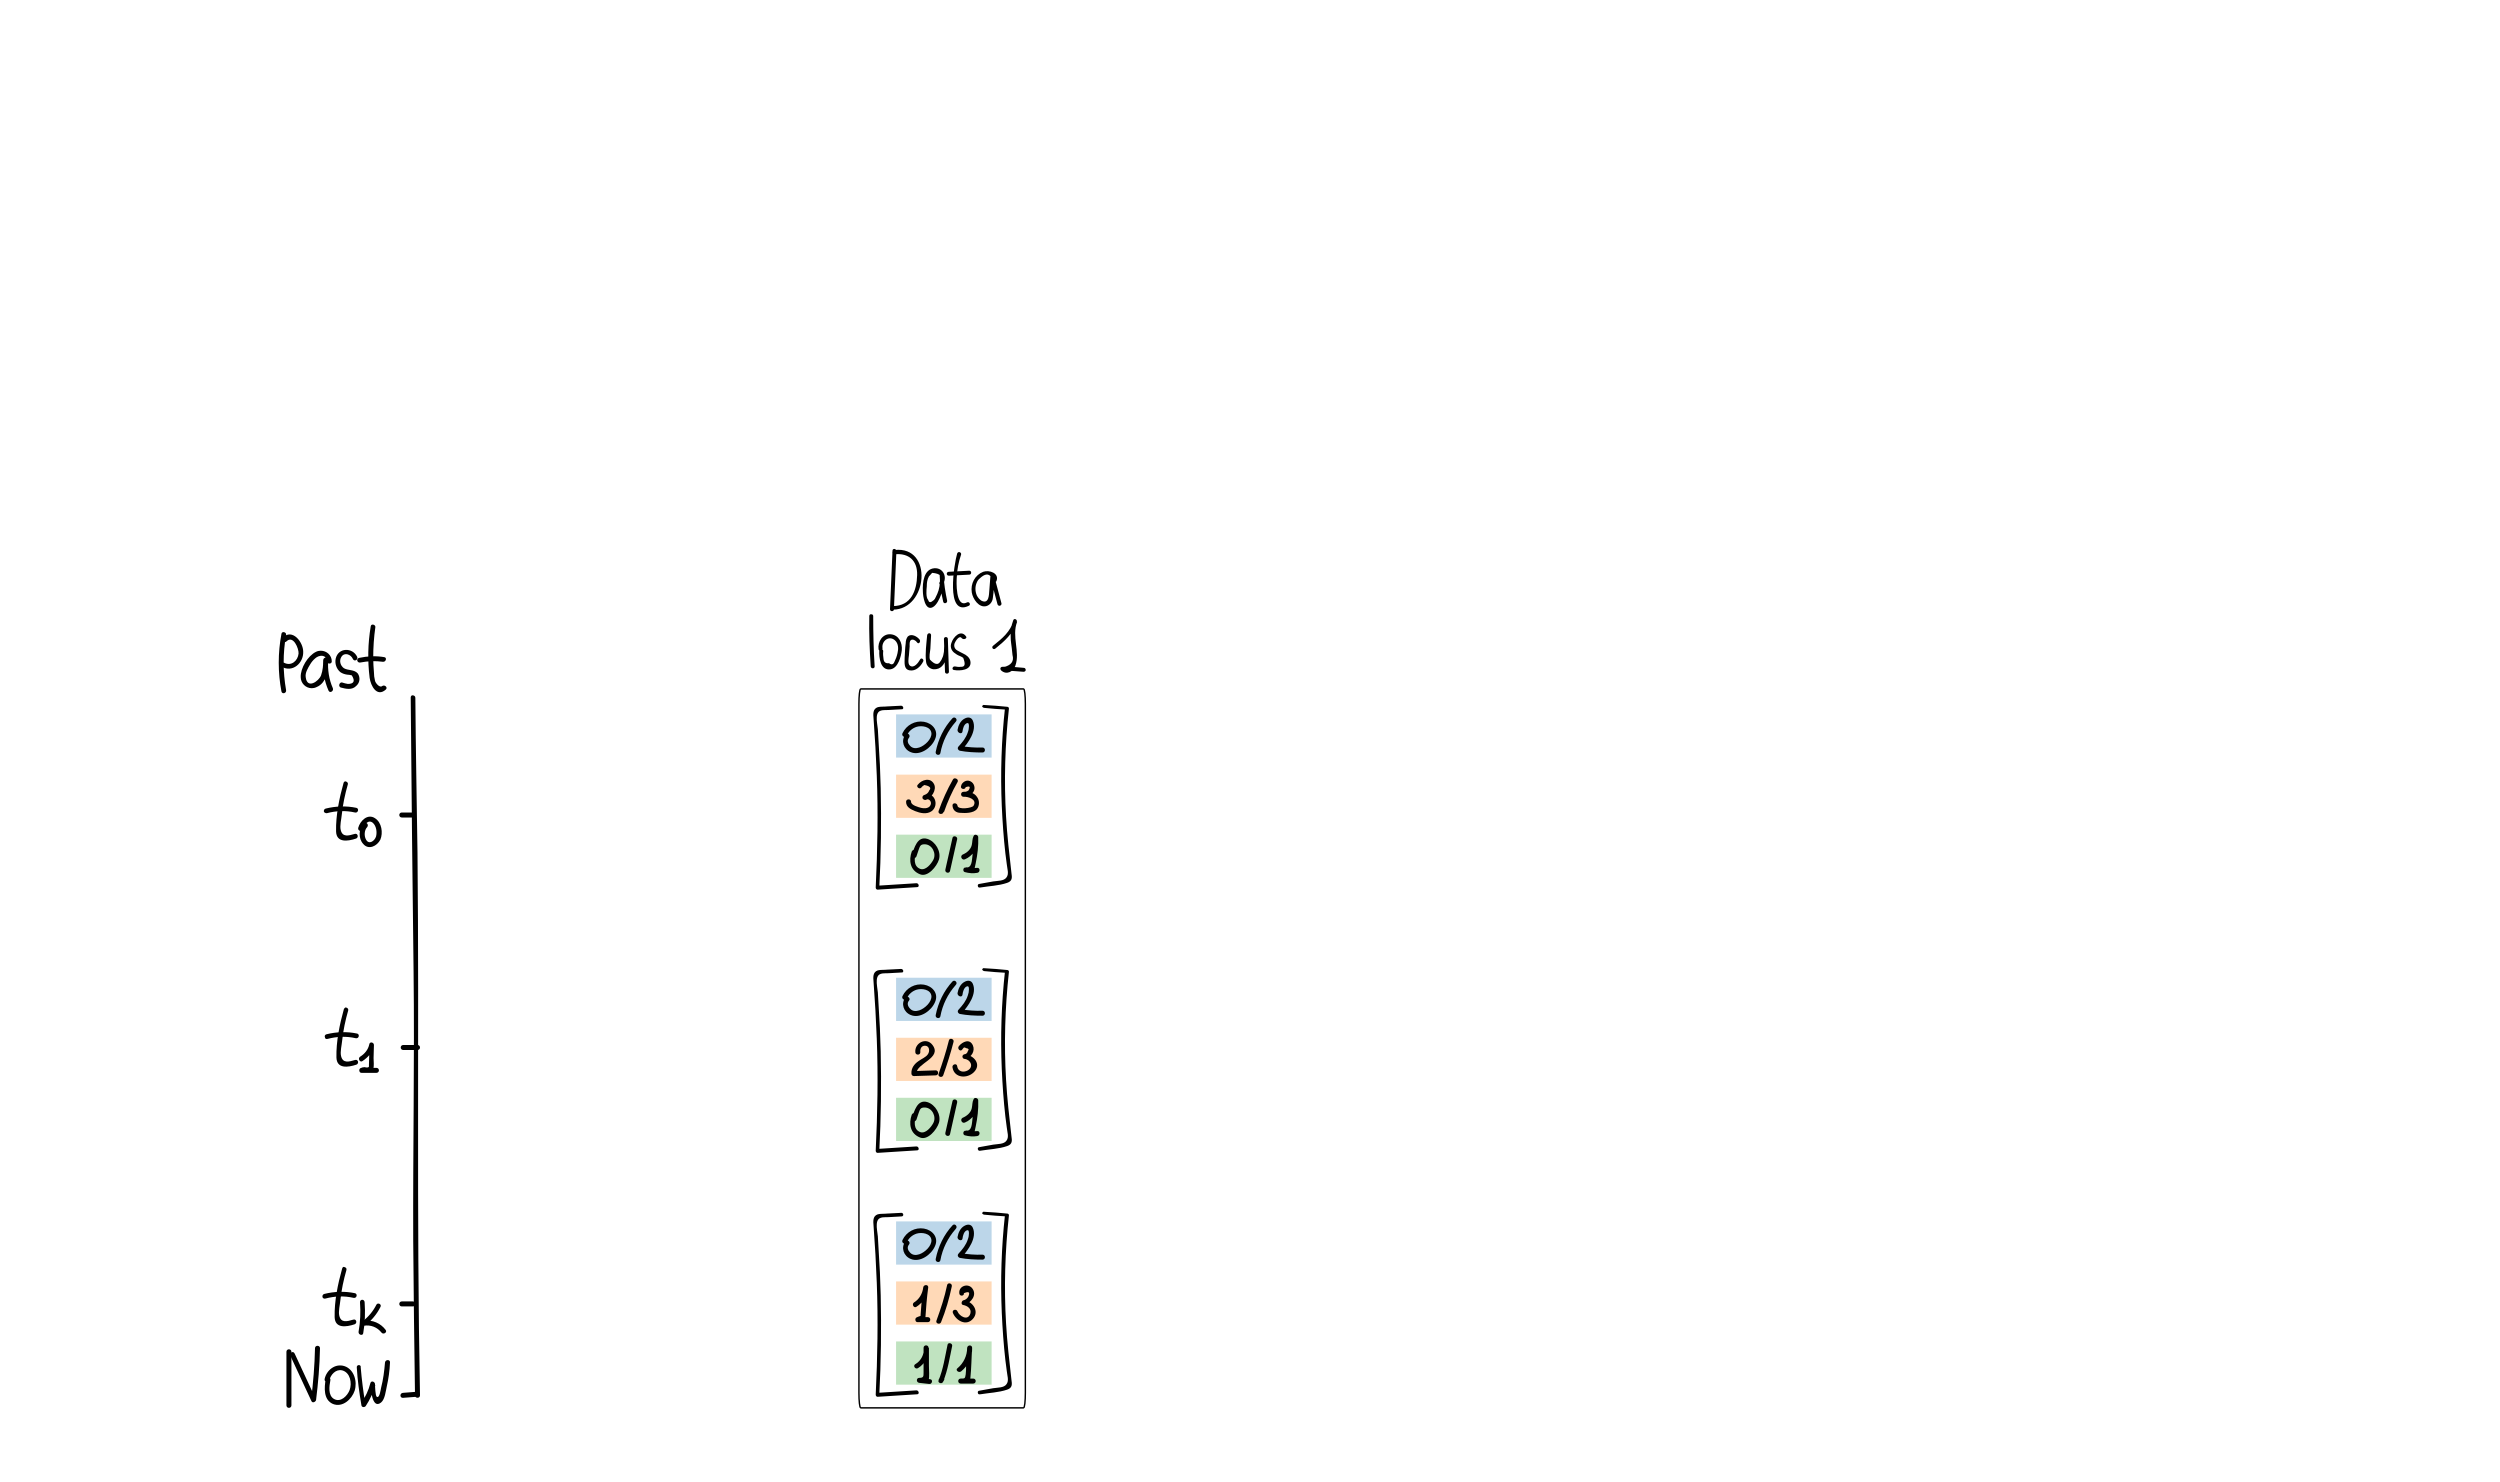
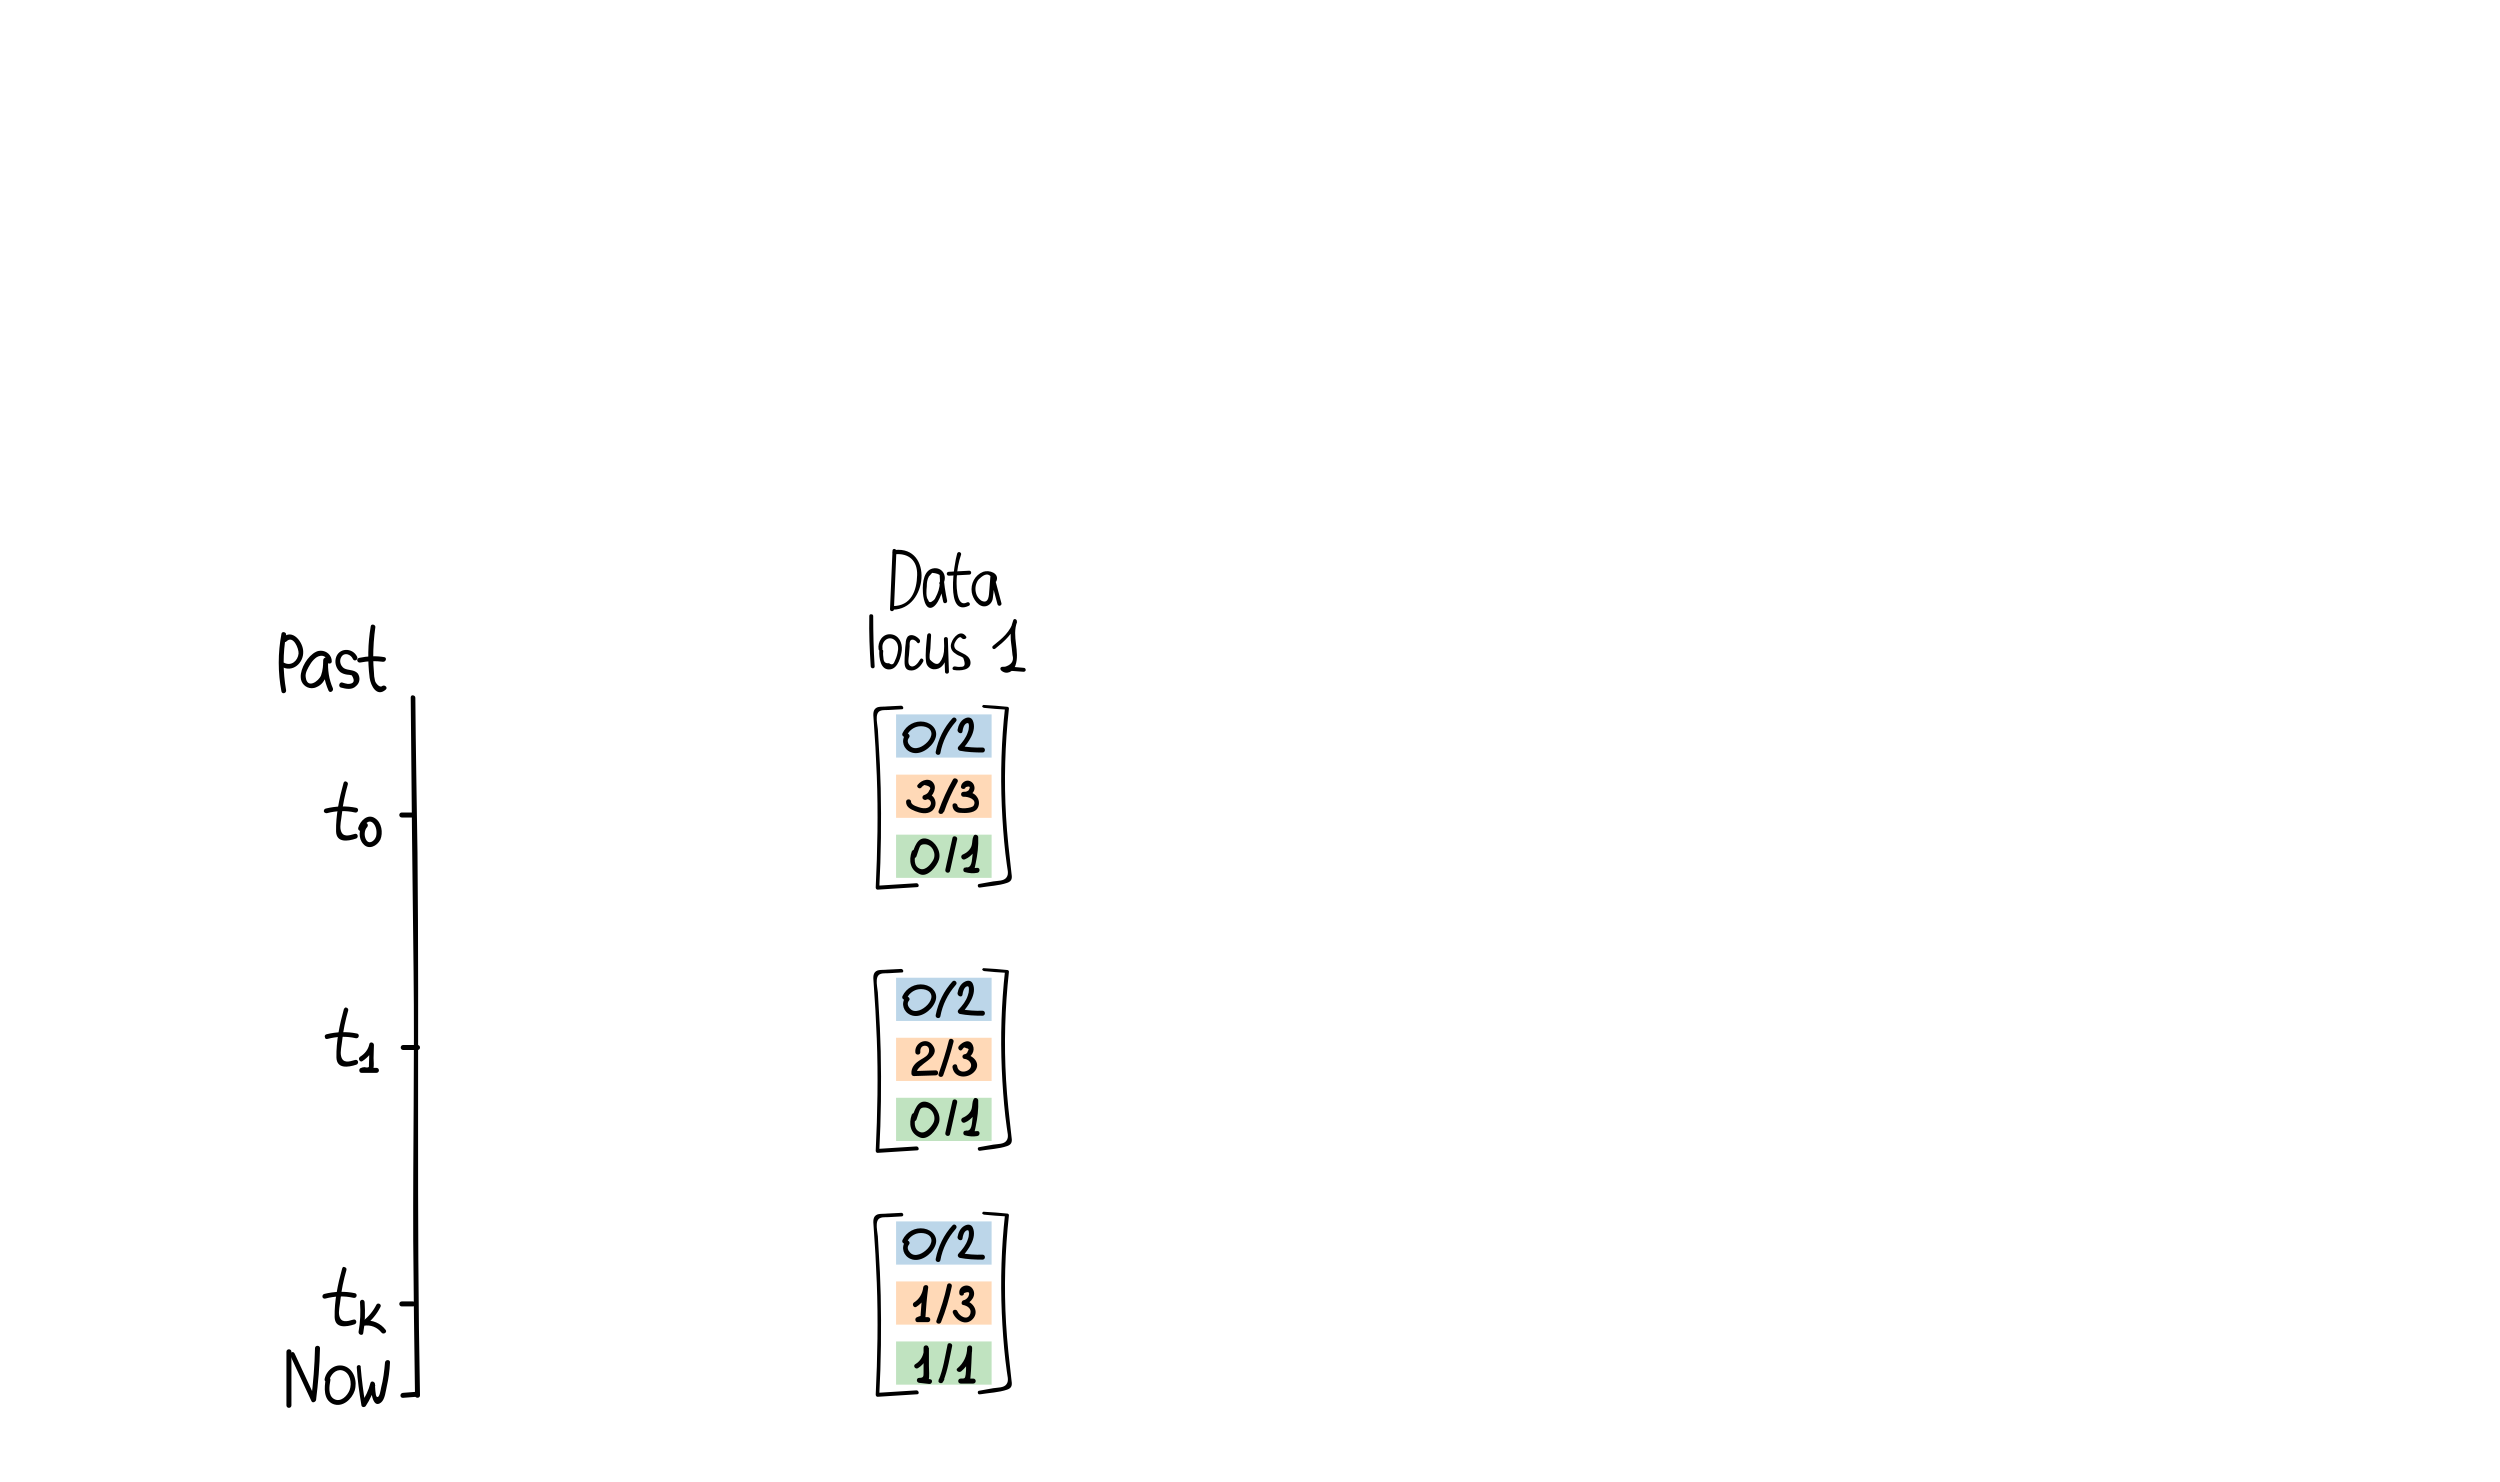
<svg xmlns="http://www.w3.org/2000/svg" version="1.1" id="svg134" x="0px" y="0px" viewBox="0 0 700 414.9" style="enable-background:new 0 0 700 414.9;" xml:space="preserve">
  <defs id="defs117" />
  <style type="text/css" id="style1">
	.st0{opacity:0.3;fill:#1F77B4;enable-background:new    ;}
	.st1{opacity:0.3;fill:#FF7F0E;enable-background:new    ;}
	.st2{opacity:0.3;fill:#2CA02C;enable-background:new    ;}
	.st3{fill:none;stroke:#FF7F0E;stroke-width:0.672;stroke-linejoin:round;stroke-dasharray:2.487,1.075;}
	.st4{stroke:#000000;stroke-width:1.504;}
	.st5{stroke:#000000;stroke-width:1.142;}
	.st6{fill:none;stroke:#000000;stroke-width:1.781;stroke-linecap:round;stroke-linejoin:round;}
	.st7{fill:#8C0000;}
	.st8{fill:#870303;stroke:#000000;stroke-width:2;stroke-linecap:round;stroke-linejoin:round;}
	.st9{fill:none;stroke:#000000;stroke-width:0.511;stroke-linecap:round;stroke-linejoin:round;}
	.st10{fill:#010B7F;}
	.st11{fill:none;stroke:#000000;stroke-width:0.4;stroke-linecap:round;stroke-linejoin:round;}
</style>
  <g id="Layer_1">
    <g transform="matrix(0.6722082,0,0,0.6722082,-870.8143,117.4788)" id="g1">
      <rect id="rect35213" x="1668.7" y="122.8" class="st0" width="39.8" height="18" />
      <rect id="rect35215" x="1668.7" y="147.9" class="st1" width="39.8" height="18" />
      <rect id="rect35217" x="1668.7" y="172.9" class="st2" width="39.8" height="18" />
      <rect id="rect35219" x="1668.7" y="232.5" class="st0" width="39.8" height="18" />
      <rect id="rect35221" x="1668.7" y="257.5" class="st1" width="39.8" height="18" />
      <rect id="rect35223" x="1668.7" y="282.5" class="st2" width="39.8" height="18" />
      <rect id="rect35225" x="1668.7" y="334" class="st0" width="39.8" height="18" />
      <rect id="rect35227" x="1668.7" y="359" class="st1" width="39.8" height="18" />
      <rect id="rect35229" x="1668.7" y="384" class="st2" width="39.8" height="18" />
    </g>
    <path id="path35354" d="M115,195.3c0.2,25.5,0.5,51.1,0.8,76.6c0.3,25.1-0.2,50.3-0.1,75.5c0.1,14.4,0.3,28.9,0.5,43.3   c0,0.9,1.4,0.9,1.4,0c-1-50.6-0.2-101.3-0.7-151.9c-0.2-14.5-0.5-29-0.6-43.4c0-0.4-0.3-0.7-0.7-0.7   C115.3,194.6,115,194.9,115,195.3L115,195.3z" />
    <path id="path35356" d="M78.8,177.5c-1,5.3-1,10.8,0,16.1c0.2,0.9,1.5,0.5,1.3-0.4c-0.9-5.1-0.9-10.3,0-15.4   C80.3,177,78.9,176.6,78.8,177.5L78.8,177.5z" />
    <path id="path35358" d="M80.2,179.6c1.9-1.9,3.5,2,3.4,3.4c-0.2,2-2,3.6-4,2.6c-0.3-0.2-0.7-0.1-0.9,0.2c-0.2,0.3-0.1,0.7,0.2,0.9   c3,1.7,6.1-1,6-4.2c0-2.7-3-6.6-5.7-4C78.6,179.3,79.6,180.2,80.2,179.6L80.2,179.6z" />
    <path id="path35360" d="M92.9,185.2c0-1.7-1.4-3-3.1-3c-0.4,0-0.9,0.1-1.3,0.3c-2.3,1.1-4.4,4.6-4.3,7.1c0,1.7,1.4,3.1,3.1,3.1   c0.4,0,0.9-0.1,1.3-0.3c3-1.2,3.2-4.9,3.3-7.6c0-0.9-1.3-0.9-1.4,0c-0.2,2.9,0.3,5.9,1.5,8.6c0.4,0.8,1.5,0.1,1.2-0.7   c-1.1-2.5-1.5-5.2-1.3-7.9h-1.4c0,1.4-0.1,2.9-0.6,4.3c-0.6,1.6-3.9,4-4.3,0.5c-0.2-1.2,0.6-2.5,1.2-3.5c0.4-0.7,0.9-1.3,1.5-1.8   c1-0.9,3.1-1.2,3.2,0.9C91.6,186,92.9,186,92.9,185.2L92.9,185.2z" />
    <path id="path35362" d="M100,183.9c-1.3-2.7-5.3-2.6-6,0.5c-0.3,1.4,0.2,2.9,1.3,3.8c0.6,0.4,1.2,0.6,1.9,0.7   c0.4,0,0.9,0.1,1.3,0.2c1,1.6,0.6,2.4-1.1,2.4c-0.5-0.1-1.1-0.2-1.6-0.4c-0.4-0.1-0.7,0.2-0.8,0.6c-0.1,0.3,0.1,0.7,0.4,0.8   c1.5,0.4,3.2,0.8,4.4-0.5c1-0.9,1.1-2.3,0.4-3.4c-1-1.2-2.7-0.8-3.9-1.5c-1-0.7-1.4-2.1-0.7-3.2c0.9-1.4,2.7-0.6,3.2,0.6   C99.2,185.4,100.4,184.7,100,183.9L100,183.9z" />
    <path id="path35364" d="M103.8,175.4c-0.8,4.8-0.9,9.6-0.3,14.4c0.3,2.2,2,5.5,4.5,3.3c0.7-0.6-0.3-1.5-1-1c-0.7,0.6-1.9-0.9-2-1.5   c-0.2-0.8-0.3-1.6-0.3-2.4c-0.1-1.3-0.2-2.6-0.2-4c0-2.9,0.2-5.8,0.6-8.6C105.2,174.9,103.9,174.5,103.8,175.4L103.8,175.4z" />
    <path id="path35366" d="M100.9,185.5c2.1-0.4,4.2-0.5,6.3-0.2c0.9,0.1,1.2-1.2,0.4-1.3c-2.3-0.4-4.7-0.3-7,0.2   C99.6,184.4,100,185.7,100.9,185.5L100.9,185.5z" />
    <path id="path35368" d="M80.2,378.5l0,15c0,0.4,0.3,0.7,0.7,0.7c0.4,0,0.7-0.3,0.7-0.7l0-15c0-0.4-0.3-0.7-0.7-0.7   C80.5,377.8,80.2,378.1,80.2,378.5L80.2,378.5z" />
    <path id="path35370" d="M81.3,379.6l5.9,12.7c0.3,0.7,1.2,0.2,1.3-0.3c0.6-4.8,1-9.6,1.1-14.5c0-0.9-1.4-0.9-1.4,0   c-0.1,4.8-0.5,9.7-1.1,14.5l1.3-0.3l-5.9-12.7C82.1,378.1,80.9,378.8,81.3,379.6z" />
    <path id="path35372" d="M91.2,386.1c-0.4,2.4-0.7,5.8,2,7c2.7,1.1,5.3-1.3,6.1-3.7c0.8-2.5-0.1-6-2.9-6.9c-2.6-0.8-5,1.2-5.5,3.6   c-0.2,0.9,1.1,1.2,1.3,0.4c0.4-1.6,1.8-3.2,3.6-2.8c2.3,0.6,2.8,3.6,2.1,5.5c-0.6,1.6-2.5,3.6-4.4,2.5c-1.7-1-1.3-3.6-1-5.2   C92.7,385.6,91.4,385.2,91.2,386.1L91.2,386.1z" />
    <path id="path35374" d="M99.9,382.9c0.2,3.5,0.7,7.1,1.3,10.6c0.1,0.6,0.9,0.6,1.2,0.2c1.2-1.8,2.1-3.8,2.7-5.9l-1.4-0.2   c0.1,0.9,0.4,7.2,3,5.1c1.1-0.9,1.3-3.2,1.6-4.5c0.5-2.2,0.8-4.4,0.9-6.7c0.1-0.9-1.3-0.9-1.4,0c-0.2,2.4-0.5,4.8-1.1,7.1   c-0.1,0.4-0.4,3-1.2,2.5c-0.4-0.2-0.5-3-0.5-3.6c-0.1-0.7-1.1-1-1.3-0.2c-0.5,2-1.4,3.9-2.6,5.6l1.2,0.2c-0.6-3.4-1-6.8-1.3-10.2   C101.2,382,99.8,382,99.9,382.9L99.9,382.9z" />
    <path id="path35376" d="M96.2,219.2c-1.2,4.3-2.2,9.1-2.1,13.6c0.1,3.2,3.2,2.8,5.6,2c0.8-0.3,0.5-1.6-0.4-1.3   c-1.7,0.5-3.4,1-3.9-1.1c-0.3-1.2,0.2-3.1,0.3-4.3c0.3-2.9,0.9-5.7,1.7-8.5c0.1-0.4-0.2-0.7-0.6-0.8   C96.6,218.7,96.3,218.9,96.2,219.2L96.2,219.2z" />
    <path id="path35378" d="M91.5,227.7c2.6-0.7,5.3-0.8,7.9-0.2c0.9,0.2,1.2-1.1,0.4-1.3c-2.8-0.6-5.8-0.5-8.6,0.2   c-0.4,0.1-0.6,0.5-0.5,0.9C90.8,227.5,91.1,227.7,91.5,227.7L91.5,227.7z" />
    <path id="path35380" d="M101.8,230.6c-1.4,1.4-1.5,4.2-0.1,5.7c1.5,1.8,3.9,0.6,4.8-1.2c0.8-1.9,0.4-4.8-1.5-6   c-2.1-1.4-4.2,0.8-4.7,2.7c-0.2,0.9,1.1,1.2,1.3,0.4c0.3-1.2,1.5-2.9,2.8-1.8c1,0.9,1.2,2.6,0.9,3.8c-0.4,1.3-2,2.4-2.8,0.9   c-0.6-1-0.5-2.7,0.3-3.5C103.4,230.9,102.5,229.9,101.8,230.6L101.8,230.6z" />
    <path id="path35382" d="M95.8,355.2c-1.2,4.3-2.2,9.1-2.1,13.6c0.1,3.2,3.2,2.8,5.6,2c0.8-0.3,0.5-1.6-0.4-1.3   c-1.7,0.5-3.4,1-3.9-1.1c-0.3-1.2,0.2-3.1,0.3-4.3c0.3-2.9,0.9-5.7,1.7-8.5c0.1-0.4-0.1-0.7-0.5-0.8   C96.2,354.6,95.9,354.8,95.8,355.2L95.8,355.2z" />
    <path id="path35384" d="M91.1,363.6c2.6-0.7,5.3-0.8,7.9-0.2c0.9,0.2,1.2-1.1,0.4-1.3c-2.8-0.6-5.8-0.5-8.6,0.2   c-0.4,0.1-0.6,0.5-0.5,0.9C90.4,363.5,90.7,363.7,91.1,363.6L91.1,363.6z" />
    <path id="path35386" d="M100.8,364.6c0.2,2.8,0.1,5.5-0.4,8.3c-0.1,0.9,1.2,1.2,1.3,0.4c0.5-2.8,0.6-5.7,0.4-8.6   C102.1,363.7,100.8,363.7,100.8,364.6z" />
    <path id="path35388" d="M105.4,365.3c-0.9,1.8-2.2,3.4-3.8,4.6c-0.5,0.4-0.4,1.4,0.3,1.3c1.9-0.3,3.7,0.4,4.9,1.9   c0.5,0.7,1.7,0,1.2-0.7c-1.4-1.9-3.7-2.9-6.1-2.6l0.3,1.3c1.8-1.3,3.3-3.1,4.3-5.1C107,365.2,105.8,364.6,105.4,365.3L105.4,365.3z   " />
    <path id="path35390" d="M96.3,282.5c-1.2,4.3-2.2,9.1-2.1,13.6c0.1,3.2,3.2,2.8,5.6,2c0.8-0.3,0.5-1.6-0.4-1.3   c-1.7,0.5-3.4,1-3.9-1.1c-0.3-1.2,0.2-3.1,0.3-4.3c0.3-2.9,0.9-5.7,1.7-8.5c0.1-0.4-0.2-0.7-0.6-0.8   C96.8,282,96.5,282.2,96.3,282.5L96.3,282.5z" />
    <path id="path35392" d="M91.7,290.9c2.6-0.7,5.3-0.8,7.9-0.2c0.9,0.2,1.2-1.1,0.4-1.3c-2.8-0.6-5.8-0.5-8.6,0.2   c-0.4,0.1-0.6,0.5-0.4,0.9C91,290.8,91.3,291,91.7,290.9L91.7,290.9z" />
    <path id="path35394" d="M101.5,297.1c1.6-1.1,2.8-2.4,3.2-4.3l-1.3-0.2c0,1.9,0,3.7-0.1,5.6c0,0.5,0.1,0.6-0.4,0.7   c-0.3,0-0.5,0-0.8-0.1c-0.4,0-0.8,0.1-1.2,0.3c-0.3,0.2-0.4,0.6-0.2,1c0.1,0.2,0.3,0.3,0.6,0.3l4.1,0c0.4,0,0.7-0.3,0.7-0.7   c0-0.4-0.3-0.7-0.7-0.7l-4.1,0l0.3,1.3c1-0.7,2.4,0.6,2.9-1c0.3-0.9,0.1-2.1,0.1-3l0.1-3.7c0-0.8-1.2-1-1.3-0.2   c-0.3,1.5-1.3,2.7-2.6,3.5C100.1,296.4,100.8,297.6,101.5,297.1L101.5,297.1z" />
    <path id="path35396" d="M115.6,227.5h-3.1c-0.4,0-0.7,0.3-0.7,0.7c0,0.4,0.3,0.7,0.7,0.7l0,0h3.1c0.4,0,0.7-0.3,0.7-0.7   C116.3,227.8,116,227.5,115.6,227.5L115.6,227.5z" />
    <path id="path35398" d="M116.9,292.6h-4c-0.4,0-0.7,0.3-0.7,0.7c0,0.4,0.3,0.7,0.7,0.7l0,0h4c0.4,0,0.7-0.3,0.7-0.7   C117.6,292.9,117.3,292.6,116.9,292.6z" />
    <path id="path35400" d="M115.6,364.4h-3.1c-0.4,0-0.7,0.3-0.7,0.7c0,0.4,0.3,0.7,0.7,0.7l0,0h3.1c0.4,0,0.7-0.3,0.7-0.7   C116.3,364.7,116,364.4,115.6,364.4L115.6,364.4z" />
    <path id="path35402" d="M252.3,197.6c-1.3,0.1-2.6,0.1-3.9,0.2c-0.8,0.1-1.8,0-2.6,0.2c-1.5,0.5-1.3,2-1.2,3.3   c0.4,5.3,0.7,10.6,0.9,15.9c0.4,10.4,0.2,20.9-0.3,31.3c0,0.3,0.2,0.6,0.5,0.6c0,0,0.1,0,0.1,0c3.6-0.2,7.3-0.5,11-0.7   c0.7,0,0.5-1.1-0.2-1.1c-3.6,0.2-7.3,0.5-11,0.7c0.2,0.2,0.4,0.4,0.6,0.6c0.5-9.3,0.6-18.6,0.4-27.9c-0.1-4.3-0.3-8.7-0.6-13   c-0.1-1.2-0.1-2.3-0.2-3.5c-0.1-1.1-0.4-2.4-0.3-3.5c0.2-2.2,1.8-1.8,3.3-1.9c1.2-0.1,2.4-0.1,3.6-0.2   C253.2,198.7,253,197.6,252.3,197.6L252.3,197.6z" />
    <path id="path35404" d="M275.5,198.2c2.1,0.2,4.2,0.4,6.4,0.5l-0.5-0.5c-1,9.1-1.3,18.3-0.9,27.5c0.2,4.4,0.5,8.8,1,13.2l0.4,3.1   c0.1,1.2,0.7,2.7-0.1,3.7c-0.7,1-2.4,0.9-3.7,1.1l-3.9,0.7c-0.3,0-0.5,0.3-0.4,0.6c0,0.3,0.3,0.5,0.6,0.4c0,0,0,0,0.1,0   c2.4-0.4,5.2-0.5,7.5-1.3c1.5-0.5,1.4-1.5,1.2-2.8c-0.6-5.2-1.2-10.5-1.5-15.7c-0.6-10.1-0.3-20.2,0.8-30.3c0-0.3-0.2-0.5-0.5-0.5   c-2.1-0.2-4.2-0.4-6.4-0.5c-0.3-0.1-0.5,0.1-0.6,0.4C275,197.9,275.2,198.1,275.5,198.2C275.5,198.2,275.5,198.2,275.5,198.2   L275.5,198.2z" />
    <path id="path35406" d="M253.5,205.7c-1.3,1.7-0.5,4.1,1.5,4.9c2.6,1.1,5.8-1.2,6.8-3.6c1.1-2.4-0.7-4.5-3.1-4.9   c-2.5-0.4-4.9,0.9-6,3.2c-0.4,0.8,0.8,1.5,1.2,0.7c0.5-1.2,1.5-2.1,2.8-2.5c1.4-0.4,3.9-0.1,4.1,1.8c0.1,1.7-1.9,3.5-3.4,4   c-0.9,0.3-1.9,0.3-2.6-0.5c-0.6-0.6-0.9-1.5-0.3-2.2C255.1,205.9,254.1,204.9,253.5,205.7L253.5,205.7z" />
    <path id="path35408" d="M266.7,201.1c-2.4,2.6-4,5.9-4.7,9.4c-0.2,0.9,1.1,1.2,1.3,0.4c0.6-3.3,2.1-6.3,4.3-8.8   C268.3,201.4,267.3,200.5,266.7,201.1z" />
    <path id="path35410" d="M269.5,204.8c0.1-0.8,0.4-2,1.2-2.3c0.6-0.2,0.6,0.4,0.6,0.9c0,0.5-0.1,1.1-0.3,1.6c-0.5,1.6-1.5,2.8-2.6,4   c-0.3,0.3-0.3,0.7,0,1c0.1,0.1,0.2,0.1,0.3,0.2c2.1,0.4,4.3,0.5,6.4,0.5c0.9,0,0.9-1.4,0-1.4c-2,0.1-4.1-0.1-6.1-0.4l0.3,1.1   c1.8-2,4.3-5.4,3.1-8.2c-0.4-1-1.4-1.1-2.3-0.6c-1.2,0.6-1.8,2-2,3.2C268.1,205.3,269.4,205.7,269.5,204.8L269.5,204.8z" />
    <path id="path35412" d="M258,220.5c0.2-0.3,0.5-0.5,0.8-0.7c1.6,0.3,2,0.8,1.4,1.5c-0.2,0.6-0.7,1.1-1.4,1.3l0.4,1.3   c1.1-0.5,2,0.9,1.1,1.9c-0.6,0.6-1.6,0.6-2.4,0.4c-0.7-0.2-2.8-0.7-2.8-1.7c0-0.9-1.4-0.9-1.4,0c0,1.5,1.3,2.1,2.5,2.6   c1.5,0.6,3.3,1,4.7,0c2.2-1.7,0.7-5.6-2.1-4.5c-0.4,0.1-0.6,0.5-0.5,0.9c0.1,0.3,0.5,0.5,0.8,0.5c1.7-0.4,3.3-2.9,2.4-4.5   c-1-1.9-3.4-1.2-4.5,0.2C256.4,220.2,257.4,221.2,258,220.5L258,220.5z" />
    <path id="path35414" d="M266.8,218.3c-1.6,2.8-2.9,5.7-4,8.8c-0.1,0.4,0.1,0.7,0.5,0.8c0.1,0,0.1,0,0.2,0l0,0   c0.4,0,0.7-0.3,0.7-0.7c0-0.1,0-0.1,0-0.2v0c-0.3-0.8-1.6-0.5-1.3,0.4l0,0l0.7-0.9l0,0l0.7,0.9c1-2.9,2.3-5.8,3.8-8.4   c0.2-0.3,0.1-0.7-0.2-0.9C267.4,217.8,267,217.9,266.8,218.3L266.8,218.3z" />
    <path id="path35416" d="M270.4,220.4c1.2-0.4,1.4-0.1,0.8,0.9c-0.4,0.3-0.9,0.5-1.4,0.4v1.4c1.2-0.1,3.9,0.7,2.8,2.5   c-0.4,0.7-4.4,1.2-4.5,0c-0.1-0.9-1.5-0.9-1.4,0c0.1,1.3,1,2,2.3,2c1.3,0.1,3.5,0.1,4.5-1c0.8-1,0.8-2.4,0.1-3.4   c-0.8-1.3-2.4-1.6-3.8-1.5c-0.4,0-0.7,0.3-0.7,0.7c0,0.4,0.3,0.7,0.7,0.7c1.8,0,3.8-1.5,2.8-3.5c-0.5-0.9-1.6-1.3-2.5-0.8   c-0.5,0.3-0.9,0.7-1,1.3C268.8,220.9,270.2,221.3,270.4,220.4L270.4,220.4z" />
    <path id="path35418" d="M257.7,294.6c-0.1-0.8,0.2-1.8,1.3-1.8c1.3,0,1.4,1.6,0.8,2.4c-0.5,0.8-1.8,1.3-2.6,1.9   c-1.2,0.8-2.1,2-2,3.5c0,0.4,0.3,0.7,0.7,0.7l6.1-0.2c0.9,0,0.9-1.4,0-1.4l-6.1,0.2l0.7,0.7c-0.1-2.9,7.3-4.3,4.5-8   c-1.7-2.3-5.1-0.6-4.8,2.1C256.4,295.5,257.7,295.5,257.7,294.6L257.7,294.6z" />
    <path id="path35420" d="M265.7,291.3c-0.8,3.2-1.8,6.3-2.9,9.4c-0.3,0.8,1,1.2,1.3,0.4c1.1-3.1,2.1-6.3,2.9-9.4   C267.2,290.9,265.9,290.5,265.7,291.3L265.7,291.3z" />
    <path id="path35422" d="M269.4,293.9c0.5-0.6,0.4-0.8,1.2-0.4c0.6,0.1,0.8,0.3,0.4,0.8c-0.1,0.5-0.5,0.9-1,0.9   c-0.4,0.1-0.6,0.5-0.5,0.8c0.1,0.3,0.3,0.5,0.6,0.5c1.7,0.2,2.6,2.2,0.9,3.2c-1.2,0.7-2.8,0.4-3-1.2c-0.1-0.9-1.5-0.5-1.3,0.4   c0.5,3,4.1,3.2,6,1.3c2.2-2.2,0-4.7-2.5-5l0.2,1.3c1.6-0.5,2.7-2.2,2-3.8c-0.9-2-2.9-1-3.9,0.2   C267.9,293.6,268.9,294.6,269.4,293.9L269.4,293.9z" />
    <path id="path35424" d="M255.3,238.4c-0.9,2.5-0.5,5.3,2.3,6.4c2.2,0.9,4.7-2.2,5.3-4.1c0.7-2.3-1-5.1-3.2-5.8   c-2.9-0.9-3.7,2.6-4.4,4.5c-0.3,0.8,1,1.2,1.3,0.4c0.2-0.6,0.4-1.2,0.6-1.8c0.4-1.1,0.5-1.6,1.7-1.6c2.1,0,3.4,2.6,2.4,4.4   c-0.6,1.1-2.1,3-3.6,2.5c-2-0.7-1.7-3.1-1.2-4.6C257,237.9,255.7,237.6,255.3,238.4L255.3,238.4z" />
    <path id="path35426" d="M266.7,234.6l-2,8.9c-0.2,0.9,1.1,1.2,1.3,0.4l2-8.9C268.2,234.2,266.9,233.8,266.7,234.6z" />
    <path id="path35428" d="M270.2,240.6c1-0.4,1.9-1.2,2.6-2.1c0.8-1.2,0.5-2.4,1.1-3.6l-1.3-0.3c0.1,1.6-0.1,3.3-0.3,4.9   c-0.2,1.4-0.1,3.6-1.9,3.4c-0.8-0.1-0.9,1.2-0.2,1.3c1.1,0.3,2.3,0.4,3.4,0.2c0.9-0.1,0.9-1.5,0-1.4c-1,0.1-2,0.1-3-0.2l-0.2,1.3   c2.3,0.2,2.4-0.2,2.8-2.4c0.5-2.4,0.8-4.8,0.7-7.3c0-0.6-1-1-1.3-0.3c-0.4,0.8-0.3,1.6-0.5,2.5c-0.3,1.3-1.4,2.2-2.6,2.7   C268.7,239.8,269.4,241,270.2,240.6L270.2,240.6z" />
    <path id="path35430" d="M257,383.1c2-1.2,3.1-3.4,3-5.7c0-0.4-0.3-0.7-0.7-0.7s-0.7,0.3-0.7,0.7v6.9c0,1.1,0,1.5-1.2,1.5   c-0.9,0-0.9,1.3,0,1.4c0.9,0.1,1.8,0.2,2.7,0.3c0.9,0.2,1.2-1.2,0.4-1.3c-1-0.2-2-0.3-3-0.4v1.4c0.7,0.1,1.3,0,2-0.1   c0.2-0.1,0.4-0.3,0.5-0.5c0.3-1.3,0.1-2.8,0.1-4.1v-5.1h-1.4c0.1,1.8-0.8,3.6-2.3,4.5C255.5,382.3,256.2,383.5,257,383.1L257,383.1   z" />
    <path id="path35432" d="M265.3,376.6c-0.7,3.3-1.2,6.8-2.5,9.9c-0.3,0.7,0.9,1.1,1.2,0.5l0.3-0.5c0.5-0.7-0.7-1.4-1.2-0.7l-0.3,0.5   l1.3,0.5c1.3-3.2,1.8-6.6,2.5-9.9C266.8,376.1,265.4,375.7,265.3,376.6L265.3,376.6z" />
    <path id="path35434" d="M269.1,384c2-1.6,3.2-4.1,3.1-6.6c0-0.9-1.3-0.9-1.4,0l-0.3,5.2c0,0.7,0,1.5-0.1,2.2   c-0.2,1.2-0.2,1.2-1.4,1.2v1.4h3.5c0.4,0,0.7-0.3,0.7-0.7c0-0.4-0.3-0.7-0.7-0.7H269c-0.4,0-0.7,0.3-0.7,0.7c0,0.4,0.3,0.7,0.7,0.7   c1.5,0,2.5,0.2,2.7-1.5c0.3-2.8,0.3-5.7,0.5-8.5h-1.4c0,2.2-1,4.3-2.7,5.7C267.4,383.6,268.4,384.5,269.1,384L269.1,384z" />
    <path id="path35436" d="M252.3,271.3c-1.3,0.1-2.6,0.1-3.9,0.2c-0.8,0.1-1.8,0-2.6,0.2c-1.5,0.5-1.3,2-1.2,3.3   c0.4,5.3,0.7,10.6,0.9,15.9c0.4,10.4,0.2,20.9-0.3,31.3c0,0.3,0.2,0.6,0.5,0.6c0,0,0.1,0,0.1,0c3.6-0.2,7.3-0.5,11-0.7   c0.7,0,0.5-1.1-0.2-1.1c-3.6,0.2-7.3,0.5-11,0.7c0.2,0.2,0.4,0.4,0.6,0.6c0.5-9.3,0.6-18.6,0.4-27.9c-0.1-4.3-0.3-8.7-0.6-13   c-0.1-1.2-0.1-2.3-0.2-3.5c-0.1-1.1-0.4-2.4-0.3-3.5c0.2-2.2,1.8-1.8,3.3-1.9c1.2-0.1,2.4-0.1,3.6-0.2   C253.2,272.4,253,271.3,252.3,271.3L252.3,271.3z" />
    <path id="path35438" d="M275.5,271.9c2.1,0.2,4.2,0.4,6.4,0.5l-0.5-0.5c-1,9.1-1.3,18.3-0.9,27.5c0.2,4.4,0.5,8.8,1,13.2l0.4,3.1   c0.1,1.2,0.7,2.7-0.1,3.7c-0.7,1-2.4,0.9-3.7,1.1l-3.9,0.7c-0.3,0-0.5,0.3-0.4,0.6s0.3,0.5,0.6,0.4c0,0,0,0,0.1,0   c2.4-0.4,5.2-0.5,7.5-1.3c1.5-0.5,1.4-1.5,1.2-2.8c-0.6-5.2-1.2-10.5-1.5-15.7c-0.6-10.1-0.3-20.2,0.8-30.3c0-0.3-0.2-0.5-0.5-0.5   c-2.1-0.2-4.2-0.4-6.4-0.5c-0.3-0.1-0.5,0.1-0.6,0.4C275,271.5,275.2,271.8,275.5,271.9C275.5,271.9,275.5,271.9,275.5,271.9   L275.5,271.9z" />
    <path id="path35440" d="M253.5,279.3c-1.3,1.7-0.5,4.1,1.5,4.9c2.6,1.1,5.8-1.2,6.8-3.6c1.1-2.4-0.7-4.5-3.1-4.9   c-2.5-0.4-4.9,0.9-6,3.2c-0.4,0.8,0.8,1.5,1.2,0.7c0.5-1.2,1.5-2.1,2.8-2.5c1.4-0.4,3.9-0.1,4.1,1.8c0.1,1.7-1.9,3.5-3.4,4   c-0.9,0.3-1.9,0.3-2.6-0.5c-0.6-0.6-0.9-1.5-0.3-2.2C255.1,279.6,254.1,278.6,253.5,279.3L253.5,279.3z" />
    <path id="path35442" d="M266.7,274.8c-2.4,2.6-4,5.9-4.7,9.4c-0.2,0.9,1.1,1.2,1.3,0.4c0.6-3.3,2.1-6.3,4.3-8.8   C268.3,275.1,267.3,274.2,266.7,274.8z" />
    <path id="path35444" d="M269.5,278.5c0.1-0.8,0.4-2,1.2-2.3c0.6-0.2,0.6,0.4,0.6,0.9c0,0.5-0.1,1.1-0.3,1.6c-0.5,1.6-1.5,2.8-2.6,4   c-0.3,0.3-0.3,0.7,0,1c0.1,0.1,0.2,0.1,0.3,0.2c2.1,0.4,4.3,0.5,6.4,0.5c0.9,0,0.9-1.4,0-1.4c-2,0.1-4.1-0.1-6.1-0.4l0.3,1.1   c1.8-2,4.3-5.4,3.1-8.2c-0.4-1-1.4-1.1-2.3-0.6c-1.2,0.6-1.8,2-2,3.2C268.1,279,269.4,279.4,269.5,278.5L269.5,278.5z" />
    <path id="path35446" d="M252.3,339.6c-1.3,0.1-2.6,0.1-3.9,0.2c-0.8,0.1-1.8,0-2.6,0.2c-1.5,0.5-1.3,2-1.2,3.3   c0.4,5.3,0.7,10.6,0.9,15.9c0.4,10.4,0.2,20.9-0.3,31.3c0,0.3,0.2,0.6,0.5,0.6c0,0,0.1,0,0.1,0c3.6-0.2,7.3-0.5,11-0.7   c0.7,0,0.5-1.1-0.2-1.1c-3.6,0.2-7.3,0.5-11,0.7c0.2,0.2,0.4,0.4,0.6,0.6c0.5-9.3,0.6-18.6,0.4-27.9c-0.1-4.3-0.3-8.7-0.6-13   c-0.1-1.2-0.1-2.3-0.2-3.5c-0.1-1.1-0.4-2.4-0.3-3.5c0.2-2.2,1.8-1.8,3.3-1.9c1.2-0.1,2.4-0.1,3.6-0.2   C253.2,340.6,253,339.5,252.3,339.6L252.3,339.6z" />
    <path id="path35448" d="M275.5,340.1c2.1,0.2,4.2,0.4,6.4,0.5l-0.5-0.5c-1,9.1-1.3,18.3-0.9,27.5c0.2,4.4,0.5,8.8,1,13.2l0.4,3.1   c0.1,1.2,0.7,2.7-0.1,3.7c-0.7,1-2.4,0.9-3.7,1.1l-3.9,0.7c-0.3,0-0.5,0.3-0.4,0.6c0,0.3,0.3,0.5,0.6,0.4c0,0,0,0,0.1,0   c2.4-0.4,5.2-0.5,7.5-1.3c1.5-0.5,1.4-1.5,1.2-2.8c-0.6-5.2-1.2-10.5-1.5-15.7c-0.6-10.1-0.3-20.2,0.8-30.3c0-0.3-0.2-0.5-0.5-0.5   c-2.1-0.2-4.2-0.4-6.4-0.5c-0.3-0.1-0.5,0.1-0.6,0.4C275,339.8,275.2,340,275.5,340.1C275.5,340.1,275.5,340.1,275.5,340.1   L275.5,340.1z" />
    <path id="path35450" d="M253.5,347.6c-1.3,1.7-0.5,4.1,1.5,4.9c2.6,1.1,5.8-1.2,6.8-3.6c1.1-2.4-0.7-4.5-3.1-4.9   c-2.5-0.4-4.9,0.9-6,3.2c-0.4,0.8,0.8,1.5,1.2,0.7c0.5-1.2,1.5-2.1,2.8-2.5c1.4-0.4,3.9-0.1,4.1,1.8c0.1,1.7-1.9,3.5-3.4,4   c-0.9,0.3-1.9,0.3-2.6-0.5c-0.6-0.6-0.9-1.5-0.3-2.2C255.1,347.8,254.1,346.9,253.5,347.6L253.5,347.6z" />
    <path id="path35452" d="M266.7,343.1c-2.4,2.6-4,5.9-4.7,9.4c-0.2,0.9,1.1,1.2,1.3,0.4c0.6-3.3,2.1-6.3,4.3-8.8   C268.3,343.4,267.3,342.4,266.7,343.1L266.7,343.1z" />
    <path id="path35454" d="M269.5,346.8c0.1-0.8,0.4-2,1.2-2.3c0.6-0.2,0.6,0.4,0.6,0.9c0,0.5-0.1,1.1-0.3,1.6c-0.5,1.6-1.5,2.8-2.6,4   c-0.3,0.3-0.3,0.7,0,1c0.1,0.1,0.2,0.1,0.3,0.2c2.1,0.4,4.3,0.5,6.4,0.5c0.9,0,0.9-1.4,0-1.4c-2,0.1-4.1-0.1-6.1-0.4l0.3,1.1   c1.8-2,4.3-5.4,3.1-8.2c-0.4-1-1.4-1.1-2.3-0.6c-1.2,0.6-1.8,2-2,3.2C268.1,347.3,269.4,347.6,269.5,346.8L269.5,346.8z" />
    <path id="path35456" d="M256.6,365.9c1.9-1.2,3.1-3.2,3.3-5.4c0.1-0.9-1.3-0.9-1.4,0c-0.4,2.9-0.6,5.7-0.8,8.6l0.7-0.7   c-0.6,0-1.2,0.2-1.8,0.5c-0.3,0.2-0.4,0.6-0.2,1c0.1,0.2,0.3,0.3,0.6,0.3l2.8,0c0.9,0,0.9-1.4,0-1.4l-2.8,0l0.3,1.3l1.1-0.3   c0.4,0,0.7-0.3,0.7-0.7c0.2-2.9,0.4-5.7,0.8-8.6h-1.4c-0.2,1.7-1.1,3.3-2.6,4.2C255.2,365.2,255.9,366.4,256.6,365.9L256.6,365.9z" />
    <path id="path35458" d="M265.2,359.8c-0.7,3.4-1.8,6.7-3,10c-0.3,0.8,1,1.2,1.3,0.4c1.3-3.2,2.3-6.6,3-10   C266.7,359.3,265.4,359,265.2,359.8z" />
    <path id="path35460" d="M269.9,362.1c1.4-0.6,1.8-0.3,1.2,1c-0.3,0.5-0.8,0.9-1.4,1c-0.5,0.2-0.7,1.2,0,1.3c1.1,0.2,2.4,1,2,2.4   c-0.7,2.2-3.1,0.7-3.6-0.6c-0.3-0.8-1.6-0.5-1.3,0.4c0.9,2.2,3.7,3.8,5.6,1.7c1.9-2.1,0-4.8-2.3-5.2v1.3c1.8-0.7,3.6-2.8,2.1-4.7   c-1.2-1.5-3.8-0.6-3.6,1.4C268.6,363,270,363,269.9,362.1L269.9,362.1z" />
    <path id="path35462" d="M255.3,312.1c-0.9,2.5-0.5,5.3,2.3,6.4c2.2,0.9,4.7-2.2,5.3-4.1c0.7-2.3-1-5.1-3.2-5.8   c-2.9-0.9-3.7,2.6-4.4,4.5c-0.3,0.8,1,1.2,1.3,0.4c0.2-0.6,0.4-1.2,0.6-1.8c0.4-1.1,0.5-1.6,1.7-1.6c2.1,0,3.4,2.6,2.4,4.4   c-0.6,1.1-2.1,3-3.6,2.5c-2-0.7-1.7-3.1-1.2-4.6C257,311.6,255.7,311.3,255.3,312.1L255.3,312.1z" />
    <path id="path35464" d="M266.7,308.3l-2,8.9c-0.2,0.9,1.1,1.2,1.3,0.4l2-8.9C268.2,307.8,266.9,307.5,266.7,308.3L266.7,308.3z" />
    <path id="path35466" d="M270.2,314.3c1-0.4,1.9-1.2,2.6-2.1c0.8-1.2,0.5-2.4,1.1-3.6l-1.3-0.3c0.1,1.6-0.1,3.3-0.3,4.9   c-0.2,1.4-0.1,3.6-1.9,3.4c-0.8-0.1-0.9,1.2-0.2,1.3c1.1,0.3,2.3,0.4,3.4,0.2c0.9-0.1,0.9-1.5,0-1.4c-1,0.1-2,0.1-3-0.2l-0.2,1.3   c2.3,0.2,2.4-0.2,2.8-2.4c0.5-2.4,0.8-4.8,0.7-7.3c0-0.6-1-1-1.3-0.3c-0.4,0.8-0.3,1.6-0.5,2.5c-0.3,1.3-1.4,2.2-2.6,2.7   C268.7,313.5,269.4,314.7,270.2,314.3L270.2,314.3z" />
    <path id="path35538" d="M112.8,391.4l3.8-0.3c0.9-0.1,0.9-1.4,0-1.4l-3.8,0.3C111.9,390.1,111.9,391.4,112.8,391.4z" />
    <path id="path76" d="M250.9,154.8v-0.6c0-0.3-0.2-0.5-0.5-0.5c-0.3,0-0.5,0.2-0.5,0.5l-0.7,16.4c0,0.7,1.1,0.7,1.1,0l0.7-16.4h-1.1   v0.6c0,0.3,0.2,0.5,0.5,0.5C250.6,155.3,250.9,155.1,250.9,154.8L250.9,154.8z" />
    <path id="path77" d="M250.5,155.2c4-0.4,6.4,1.8,6.3,5.8c-0.1,4.4-1.7,8.7-6.8,8.7c-0.3,0-0.5,0.2-0.5,0.5s0.2,0.5,0.5,0.5   c9.8,0,11.4-17.9,0.5-16.7C249.8,154.2,249.8,155.3,250.5,155.2L250.5,155.2z" />
    <path id="path78" d="M264,163.6c1.3-1.9,0.2-4.6-2.3-4.5c-3.1,0.2-3.4,4.1-3.3,6.4c0,1.4,0.6,5.7,2.8,4.5c1.1-0.6,1.9-2.4,2.3-3.5   c0.7-1.7,0.9-3.6,0.7-5.5c-0.1-0.7-1.1-0.7-1.1,0c0.1,2.5,0.4,5,1,7.5c0.2,0.7,1.2,0.4,1.1-0.3c-0.5-2.4-0.9-4.8-1-7.2h-1.1   c0.2,1.4,0.1,2.9-0.3,4.3c-0.2,0.7-0.5,1.3-0.8,1.9c-0.1,0.3-0.3,0.6-0.5,0.8c-0.9,0.8-1.4,0.8-1.6,0c-0.7-0.7-0.5-2.9-0.4-3.8   c0-1,0.1-1.9,0.6-2.8l0.9-1c2.4,0.2,3.1,1.1,2.1,2.6C262.7,163.6,263.6,164.2,264,163.6L264,163.6z" />
    <path id="path79" d="M268,155c-0.8,2.7-3.4,17.9,3.3,14.6c0.6-0.3,0.1-1.3-0.6-0.9c-3.2,1.6-2.9-6-2.8-7.1c0.1-2.1,0.5-4.3,1.2-6.3   c0.1-0.3-0.1-0.6-0.4-0.7C268.4,154.5,268.1,154.7,268,155L268,155z" />
    <path id="path80" d="M265.7,161.2l5.7-0.3c0.7,0,0.7-1.1,0-1.1l-5.7,0.3C264.9,160.1,264.9,161.2,265.7,161.2z" />
    <path id="path81" d="M279,162.7c0.9-2.2-2-3.2-3.7-2.6c-2.3,0.9-3.6,3.3-3.2,5.8c0.3,1.8,2,4.4,4.1,3.8c1-0.3,1.7-1.2,1.8-2.3   c0.3-1.9,0.3-3.9,0.4-5.8l-1.1,0.1l2,7.5c0.1,0.3,0.4,0.5,0.7,0.4c0.3-0.1,0.5-0.4,0.4-0.7l-2-7.5c-0.1-0.3-0.4-0.4-0.7-0.4   c-0.2,0.1-0.4,0.3-0.4,0.5l-0.3,3.9c-0.1,0.9,0,3.9-2.2,2.8c-0.6-0.4-1-0.9-1.3-1.5c-0.5-1.2-0.5-2.5,0-3.6   c0.2-0.5,0.5-0.9,0.9-1.2c0.3-0.3,0.6-0.5,0.9-0.7c1.2-0.7,2.1-0.3,2.6,1.2C277.6,163,278.7,163.3,279,162.7L279,162.7z" />
    <path id="path82" d="M243.4,172.5c-0.1,4.7,0.1,9.4,0.4,14.1c0.1,0.7,1.1,0.7,1.1,0c-0.3-4.7-0.4-9.4-0.4-14.1   c0-0.3-0.2-0.5-0.5-0.5C243.6,171.9,243.4,172.2,243.4,172.5z" />
    <path id="path83" d="M246.2,182.2c-0.1,1.9,0.3,5.7,3.2,5.2c2.1-0.4,2.9-3.6,3.1-5.3c0.2-2.1-0.8-4.3-3.1-4.5   c-2.3-0.2-3.7,2.1-3.4,4.2c0.1,0.7,1.2,0.4,1.1-0.3c-0.3-2,1.8-3.7,3.5-2.2c1,0.9,1,2.4,0.7,3.6c-0.2,0.9-0.5,1.7-0.9,2.5   c-0.3,0.7-0.8,0.8-1.5,0.3c-0.9,0.1-1.4-0.3-1.5-1.1c-0.1-0.8-0.2-1.5-0.1-2.3C247.3,181.6,246.2,181.6,246.2,182.2L246.2,182.2z" />
    <path id="path84" d="M257.5,179.1c-0.7-0.9-2.3-1.8-3.3-0.9c-0.4,0.5-0.6,1.2-0.6,1.9c-0.2,1.4-0.2,2.7-0.3,4.1   c0,1.4-0.3,3.2,1.4,3.5c1.7,0.3,3.1-1.1,3.8-2.5c0.3-0.6-0.6-1.2-0.9-0.5c-0.5,0.9-1.7,2.5-2.8,1.7c-0.7-0.5-0.4-2.1-0.3-2.9   s0.1-1.7,0.2-2.5c0-0.6-0.1-1.5,0.4-1.8s1.3,0.1,1.7,0.7S257.9,179.7,257.5,179.1L257.5,179.1z" />
    <path id="path85" d="M259.6,177.9c-0.2,2.3-0.6,5.1-0.3,7.4c0.1,1.1,1,2,2.1,2.1c4.1,0.2,4.1-5.9,4-8.5c0-0.7-1.1-0.7-1.1,0   l0.3,9.2c0,0.7,1.1,0.7,1.1,0l-0.3-9.2h-1.1c0.1,1.2,0.1,2.4,0,3.6c-0.1,0.6-0.2,1.3-0.5,1.8c-0.1,0.3-0.3,0.7-0.5,0.9   c-0.6,1.1-1.6,0.9-2.9-0.5c-0.3-0.7,0-2.2,0.1-3c0.1-1.3,0.1-2.5,0.2-3.7C260.8,177.1,259.7,177.1,259.6,177.9L259.6,177.9z" />
    <path id="path86" d="M270.5,178.2c-1.5-2.1-3.6,0.2-4.1,1.8c-0.4,1-0.1,2,0.7,2.7c0.5,0.4,1.1,0.8,1.7,1c0.3,0.1,0.6,0.3,0.9,0.5   c0.7,1.8,0.5,2.6-0.7,2.5c-0.5,0.1-1.1,0-1.6-0.1c-0.7-0.1-1,0.9-0.3,1c1.7,0.3,5.1,0.1,4.6-2.5c-0.2-1-1.1-1.7-2-2.1   c-0.6-0.3-1.2-0.6-1.7-0.9c-0.7-0.4-1-1.2-0.7-2c0,0,0,0,0,0c0.2-0.5,1.3-2.4,2-1.4C269.9,179.3,270.9,178.7,270.5,178.2   L270.5,178.2z" />
    <path id="path87" d="M278.7,181.6c2.6-2.1,5-4.2,6-7.5c0.2-0.7-0.8-1.1-1-0.4c-0.6,1.6-0.8,3.2-0.7,4.9c0,1,0.2,1.9,0.3,2.9   c0.1,0.6,0.1,1.3,0.2,1.9c0.5,1.8-0.4,2.9-2.5,3.4l-0.4,1c2,0,4,0.1,6,0.3c0.3,0,0.6-0.2,0.6-0.5s-0.2-0.6-0.5-0.6   c-2-0.2-4-0.4-6-0.3c-0.3,0-0.6,0.2-0.6,0.5c0,0.2,0.1,0.4,0.2,0.5c1.5,1.4,3.4,0.4,4-1.3c1.4-3.9-1.1-8.2,0.5-12.3l-1-0.4   c-0.8,3.1-3.2,5.1-5.6,7C277.4,181.2,278.1,182.1,278.7,181.6L278.7,181.6z" />
-     <path id="rect136-3_2_" class="st11" d="M241,192.9h45.6c0.3,0,0.5,1.9,0.5,4.2V390c0,2.3-0.2,4.2-0.5,4.2H241   c-0.3,0-0.5-1.9-0.5-4.2V197.1C240.5,194.8,240.7,192.9,241,192.9z" />
  </g>
</svg>
